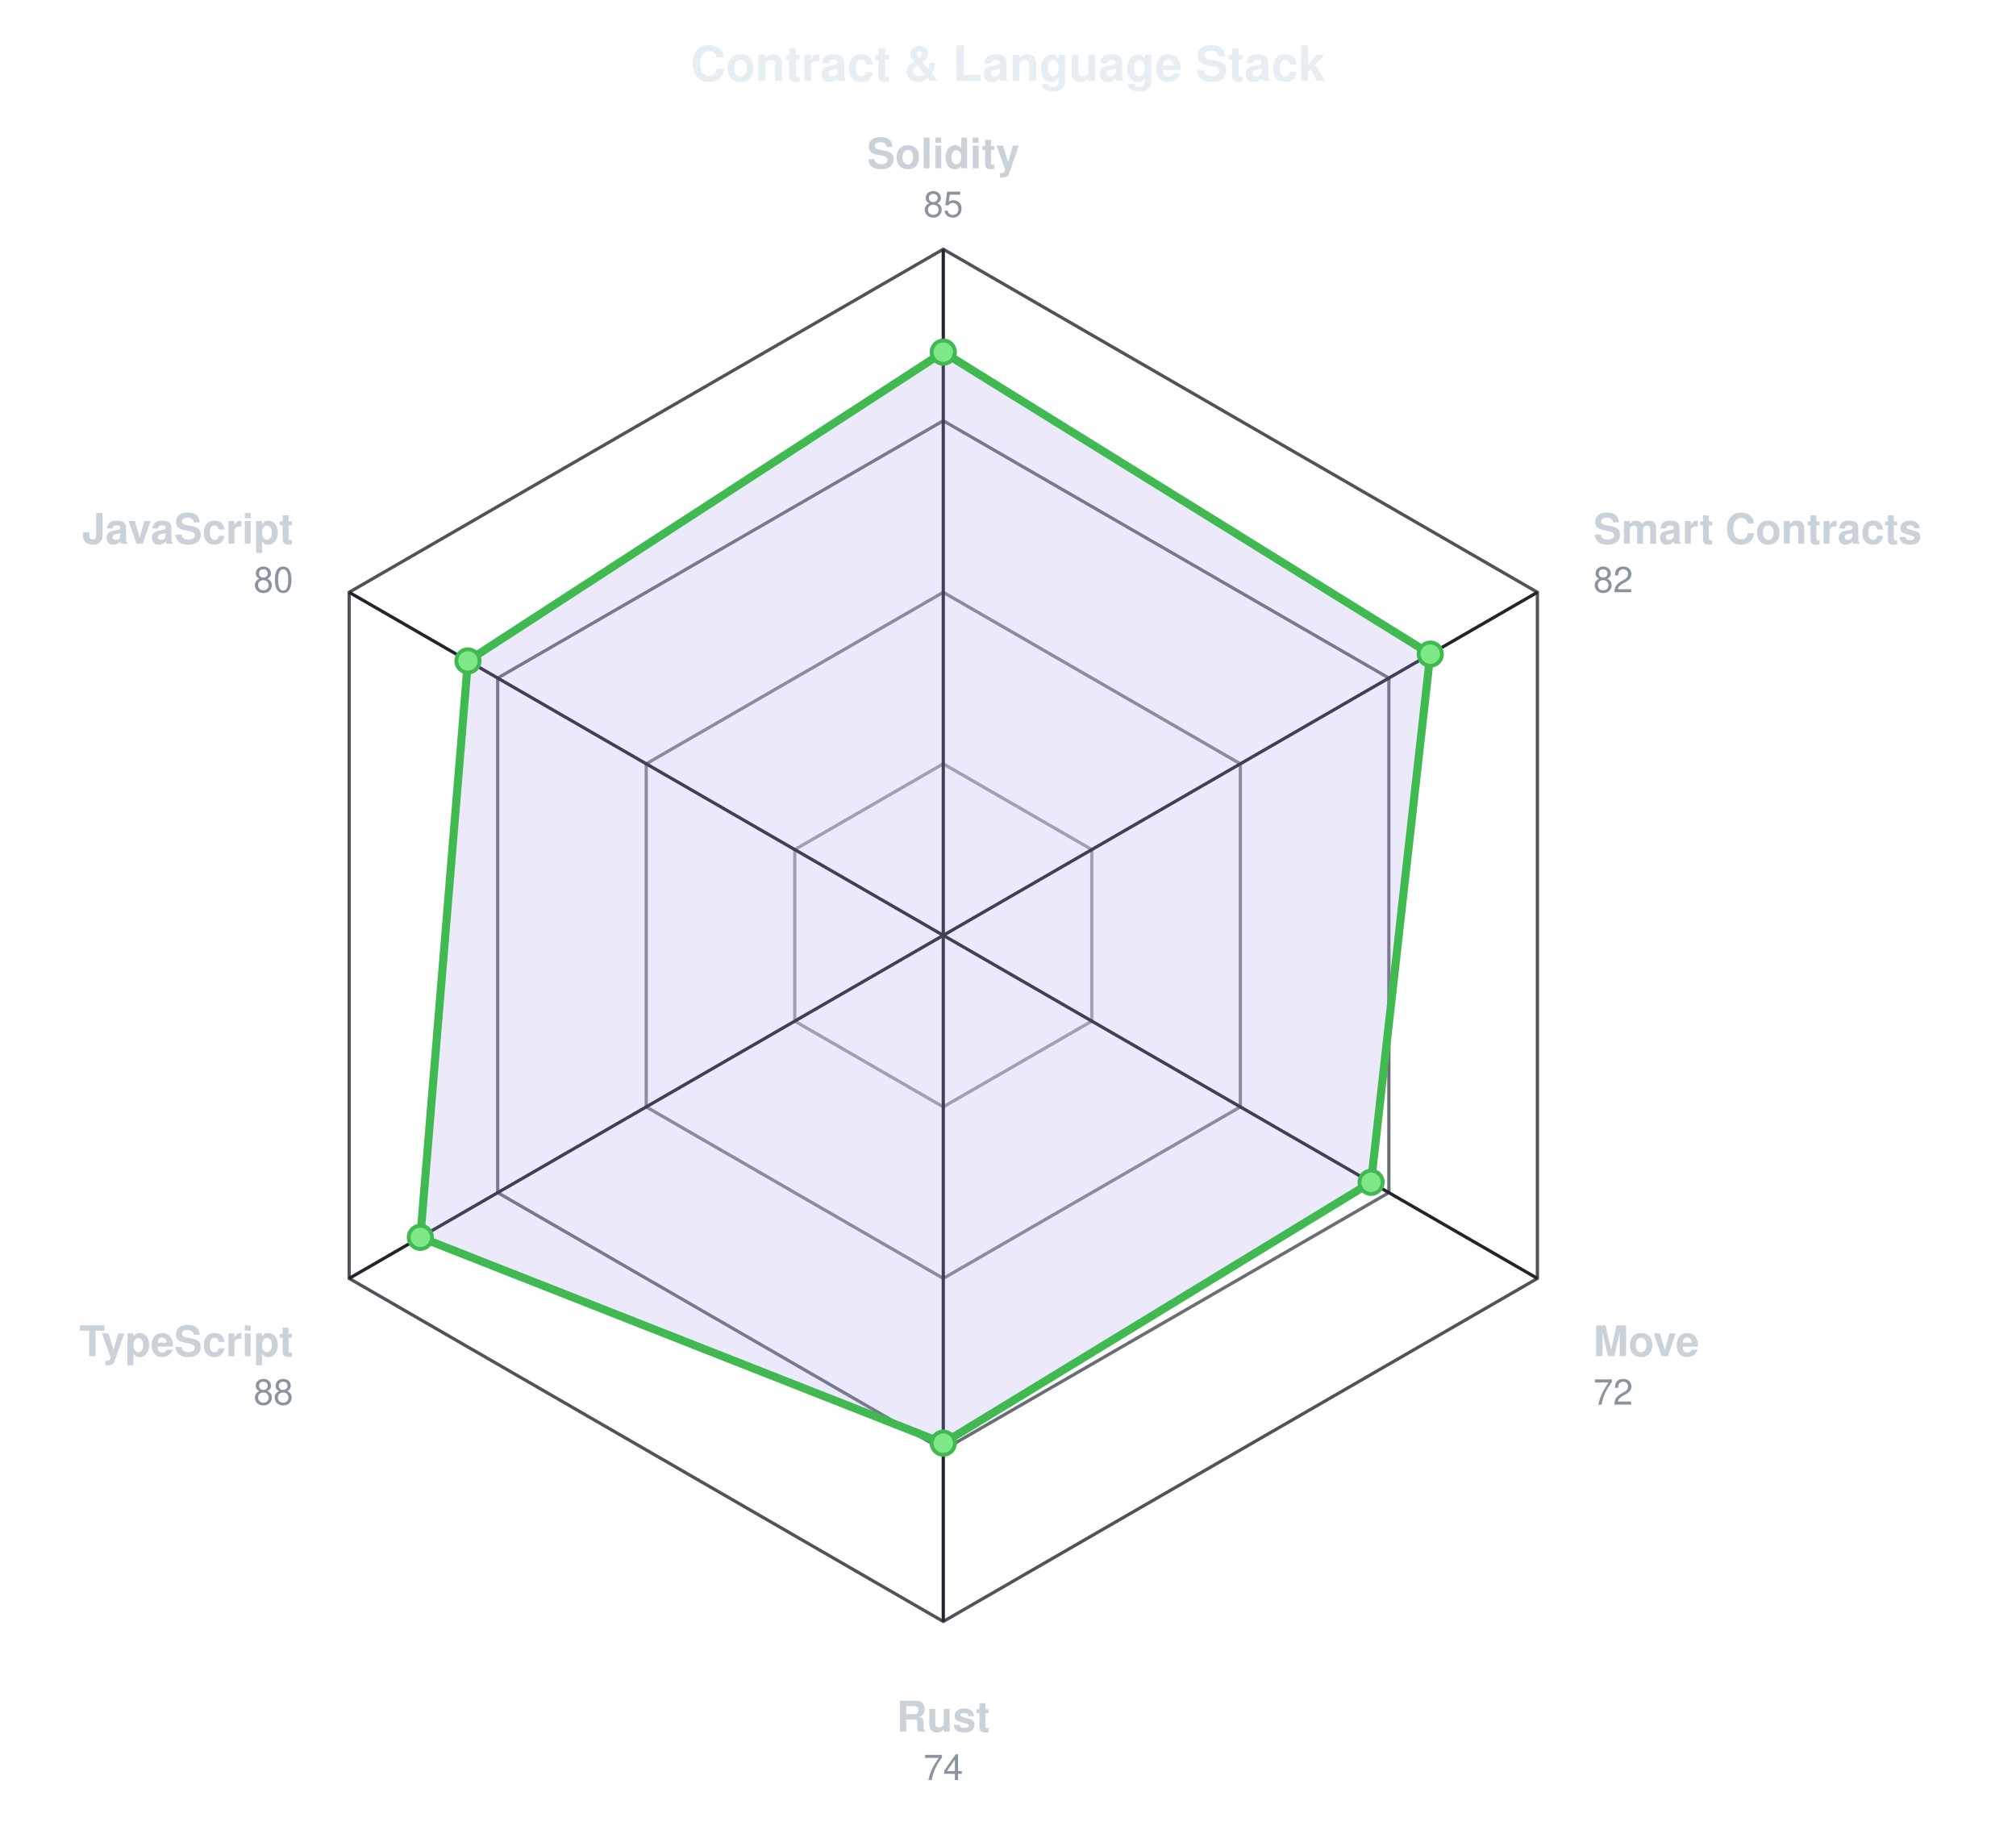
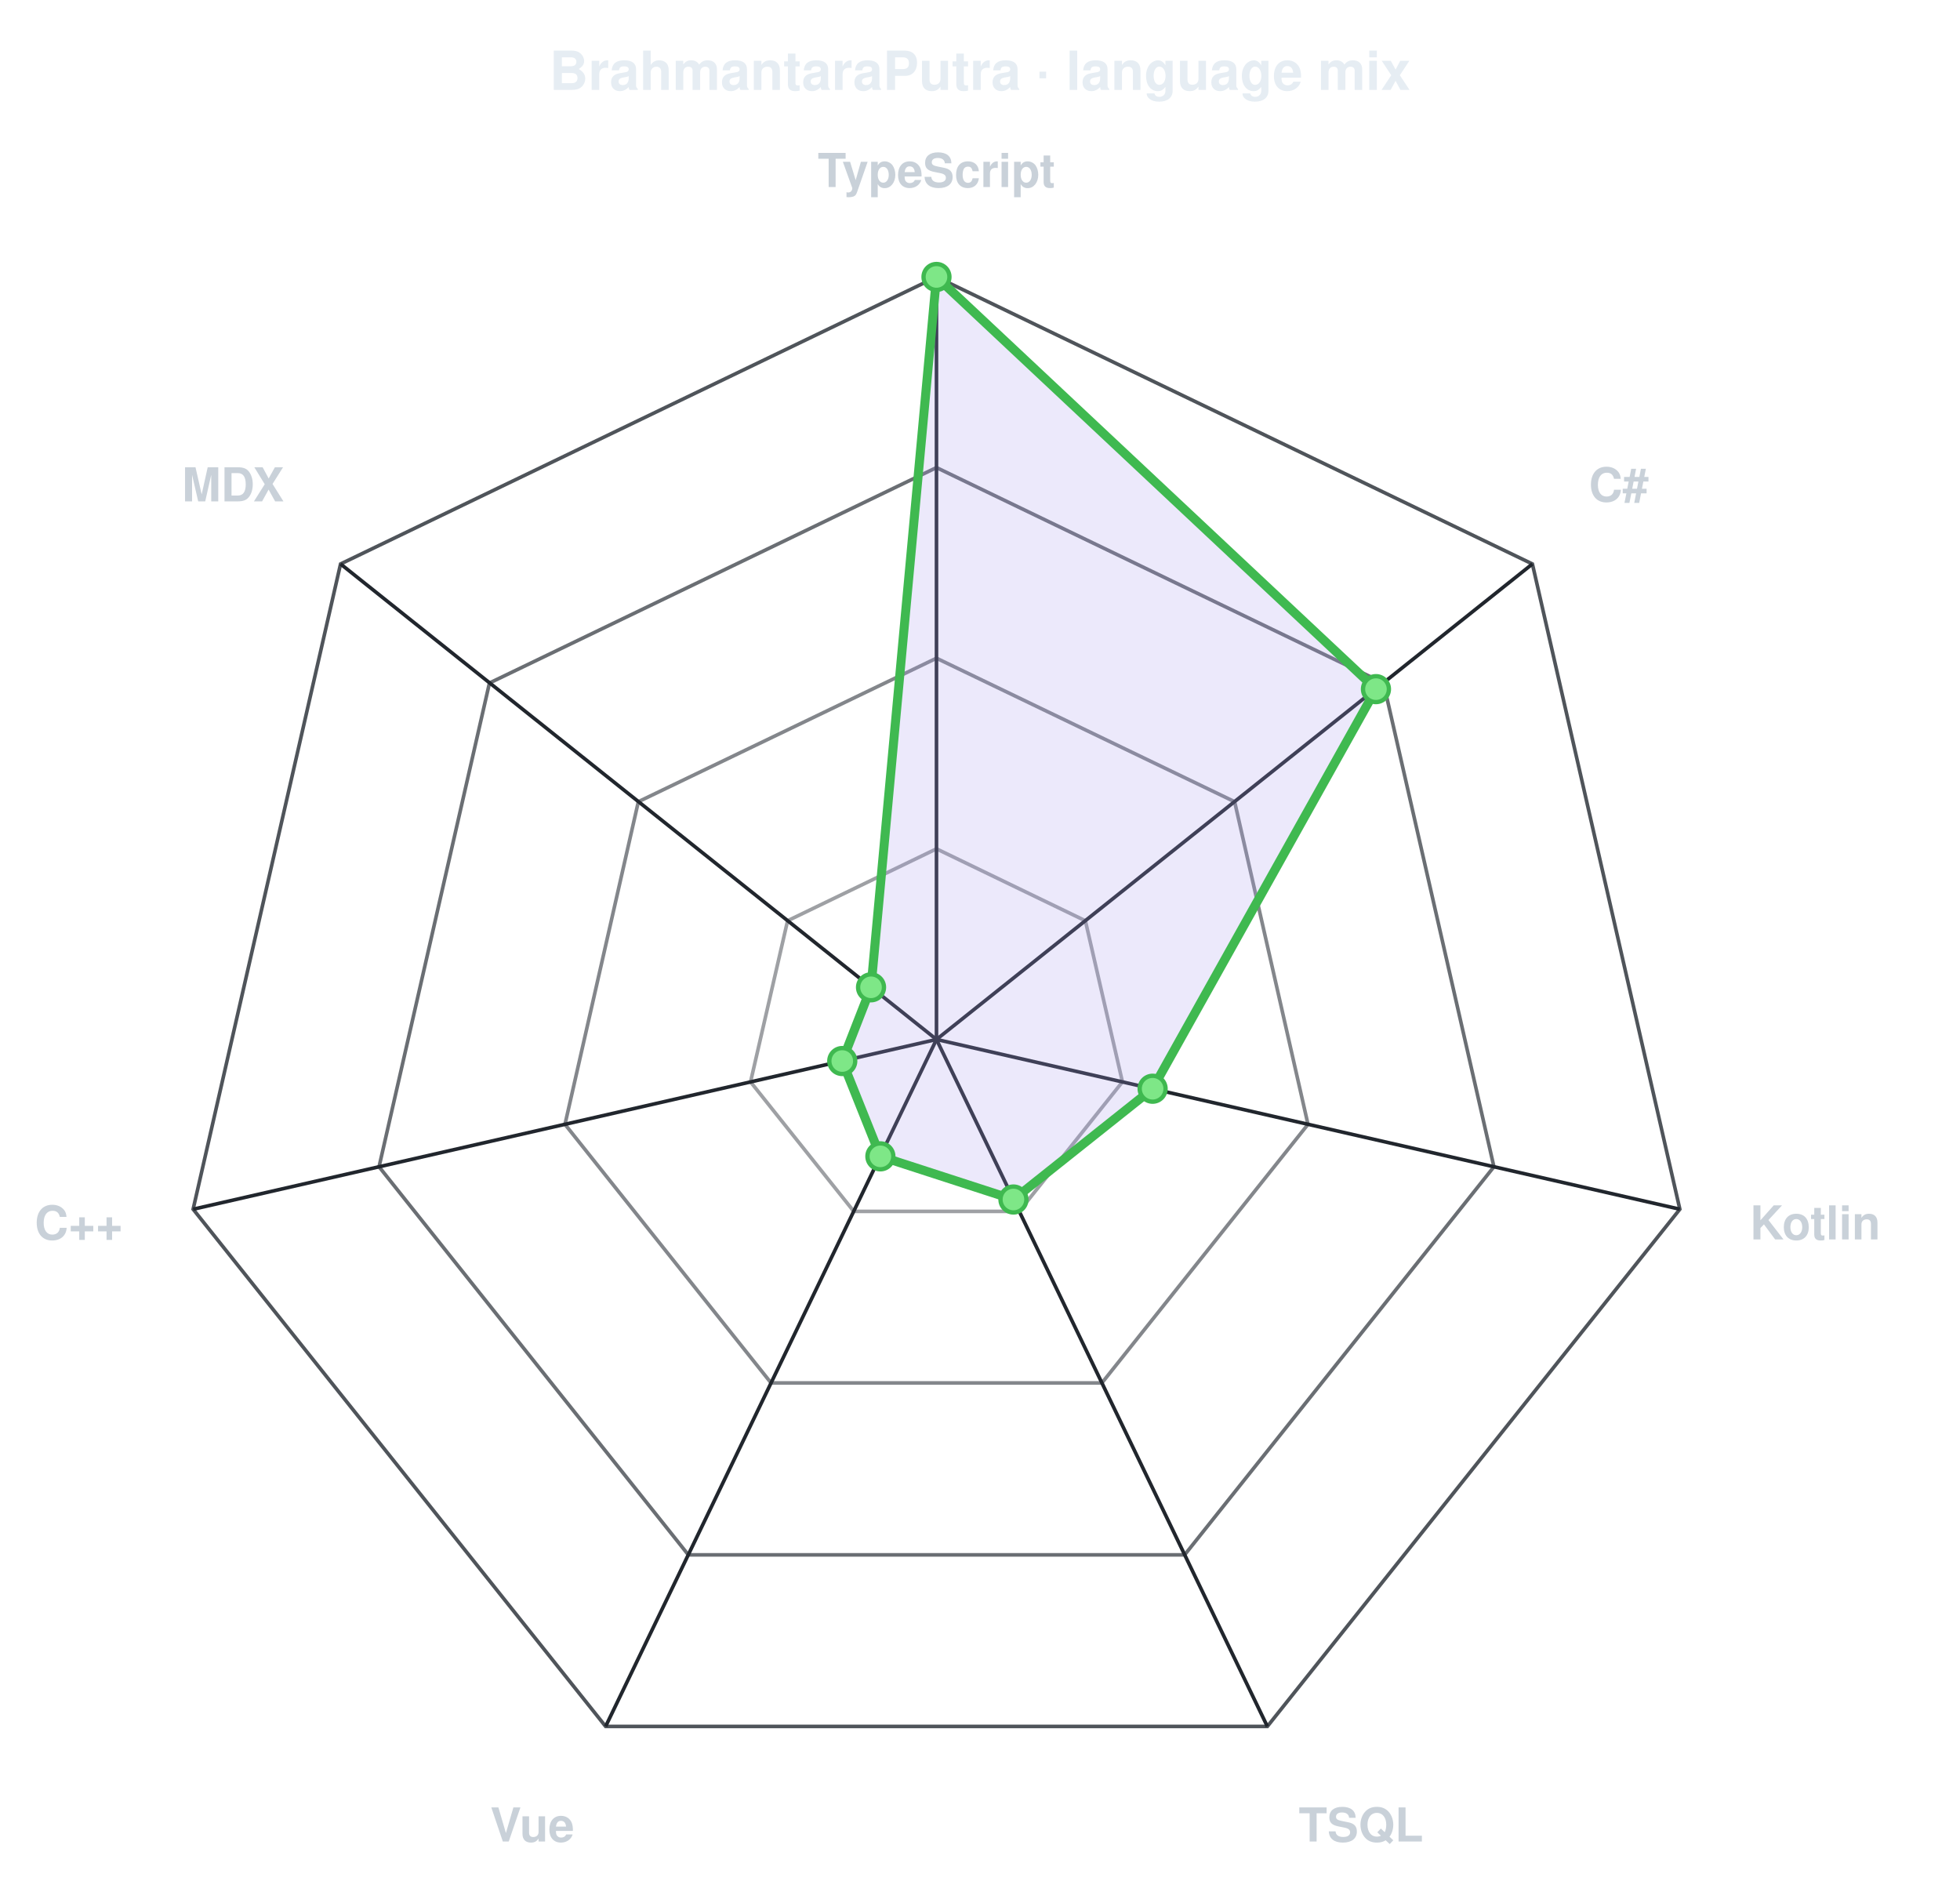
- <svg xmlns="http://www.w3.org/2000/svg" viewBox="0 0 623 564" width="623" height="564" role="img" aria-label="Contract &amp; Language Stack" font-family="ui-sans-serif,-apple-system,Segoe UI,Helvetica,Arial,sans-serif">
-   <text x="311.5" y="25" text-anchor="middle" font-size="15" font-weight="700" fill="#e6edf3">Contract &amp; Language Stack</text>
-   <g transform="translate(291.5,289.0)">
-     <polygon points="0.0,-212.0 183.6,-106.0 183.6,106.0 0.0,212.0 -183.6,106.0 -183.6,-106.0" fill="none" stroke="#30363d" stroke-width="1" opacity="0.85" />
-     <polygon points="0.0,-159.0 137.7,-79.5 137.7,79.5 0.0,159.0 -137.7,79.5 -137.7,-79.5" fill="none" stroke="#30363d" stroke-width="1" opacity="0.72" />
-     <polygon points="0.0,-106.0 91.8,-53.0 91.8,53.0 0.0,106.0 -91.8,53.0 -91.8,-53.0" fill="none" stroke="#30363d" stroke-width="1" opacity="0.60" />
-     <polygon points="0.0,-53.0 45.9,-26.5 45.9,26.5 0.0,53.0 -45.9,26.5 -45.9,-26.5" fill="none" stroke="#30363d" stroke-width="1" opacity="0.47" />
+ <svg xmlns="http://www.w3.org/2000/svg" viewBox="0 0 545 526" width="545" height="526" role="img" aria-label="BrahmantaraPutra · language mix" font-family="ui-sans-serif,-apple-system,Segoe UI,Helvetica,Arial,sans-serif">
+   <text x="272.5" y="25" text-anchor="middle" font-size="15" font-weight="700" fill="#e6edf3">BrahmantaraPutra · language mix</text>
+   <g transform="translate(260.4,289.0)">
+     <polygon points="0.0,-212.0 165.7,-132.2 206.7,47.2 92.0,191.0 -92.0,191.0 -206.7,47.2 -165.7,-132.2" fill="none" stroke="#30363d" stroke-width="1" opacity="0.85" />
+     <polygon points="0.0,-159.0 124.3,-99.1 155.0,35.4 69.0,143.3 -69.0,143.3 -155.0,35.4 -124.3,-99.1" fill="none" stroke="#30363d" stroke-width="1" opacity="0.72" />
+     <polygon points="0.0,-106.0 82.9,-66.1 103.3,23.6 46.0,95.5 -46.0,95.5 -103.3,23.6 -82.9,-66.1" fill="none" stroke="#30363d" stroke-width="1" opacity="0.60" />
+     <polygon points="0.0,-53.0 41.4,-33.0 51.7,11.8 23.0,47.8 -23.0,47.8 -51.7,11.8 -41.4,-33.0" fill="none" stroke="#30363d" stroke-width="1" opacity="0.47" />
    <line x1="0" y1="0" x2="0.0" y2="-212.0" stroke="#21262d" stroke-width="1" />
-     <line x1="0" y1="0" x2="183.6" y2="-106.0" stroke="#21262d" stroke-width="1" />
-     <line x1="0" y1="0" x2="183.6" y2="106.0" stroke="#21262d" stroke-width="1" />
-     <line x1="0" y1="0" x2="0.0" y2="212.0" stroke="#21262d" stroke-width="1" />
-     <line x1="0" y1="0" x2="-183.6" y2="106.0" stroke="#21262d" stroke-width="1" />
-     <line x1="0" y1="0" x2="-183.6" y2="-106.0" stroke="#21262d" stroke-width="1" />
+     <line x1="0" y1="0" x2="165.7" y2="-132.2" stroke="#21262d" stroke-width="1" />
+     <line x1="0" y1="0" x2="206.7" y2="47.2" stroke="#21262d" stroke-width="1" />
+     <line x1="0" y1="0" x2="92.0" y2="191.0" stroke="#21262d" stroke-width="1" />
+     <line x1="0" y1="0" x2="-92.0" y2="191.0" stroke="#21262d" stroke-width="1" />
+     <line x1="0" y1="0" x2="-206.7" y2="47.2" stroke="#21262d" stroke-width="1" />
+     <line x1="0" y1="0" x2="-165.7" y2="-132.2" stroke="#21262d" stroke-width="1" />
    <g>
      <animateTransform attributeName="transform" type="scale" values="0.04;1" dur="1.1s" calcMode="spline" keyTimes="0;1" keySplines="0.22 1 0.36 1" fill="freeze" />
-       <polygon points="0.0,-180.2 150.5,-86.9 132.2,76.3 0.0,156.9 -161.6,93.3 -146.9,-84.8" fill="#aa9bef" fill-opacity="0.22" stroke="#3fb950" stroke-width="2.5" stroke-linejoin="round" />
-       <circle cx="0.0" cy="-180.2" r="3.6" fill="#7ee787" stroke="#3fb950" stroke-width="1.2" />
-       <circle cx="150.5" cy="-86.9" r="3.6" fill="#7ee787" stroke="#3fb950" stroke-width="1.2" />
-       <circle cx="132.2" cy="76.3" r="3.6" fill="#7ee787" stroke="#3fb950" stroke-width="1.2" />
-       <circle cx="0.0" cy="156.9" r="3.6" fill="#7ee787" stroke="#3fb950" stroke-width="1.2" />
-       <circle cx="-161.6" cy="93.3" r="3.6" fill="#7ee787" stroke="#3fb950" stroke-width="1.2" />
-       <circle cx="-146.9" cy="-84.8" r="3.6" fill="#7ee787" stroke="#3fb950" stroke-width="1.2" />
+       <polygon points="0.0,-212.0 122.2,-97.4 60.1,13.7 21.4,44.5 -15.6,32.5 -26.2,6.0 -18.2,-14.5" fill="#aa9bef" fill-opacity="0.22" stroke="#3fb950" stroke-width="2.5" stroke-linejoin="round" />
+       <circle cx="0.0" cy="-212.0" r="3.6" fill="#7ee787" stroke="#3fb950" stroke-width="1.2" />
+       <circle cx="122.2" cy="-97.4" r="3.6" fill="#7ee787" stroke="#3fb950" stroke-width="1.2" />
+       <circle cx="60.1" cy="13.7" r="3.6" fill="#7ee787" stroke="#3fb950" stroke-width="1.2" />
+       <circle cx="21.4" cy="44.5" r="3.6" fill="#7ee787" stroke="#3fb950" stroke-width="1.2" />
+       <circle cx="-15.6" cy="32.5" r="3.6" fill="#7ee787" stroke="#3fb950" stroke-width="1.2" />
+       <circle cx="-26.2" cy="6.0" r="3.6" fill="#7ee787" stroke="#3fb950" stroke-width="1.2" />
+       <circle cx="-18.2" cy="-14.5" r="3.6" fill="#7ee787" stroke="#3fb950" stroke-width="1.2" />
    </g>
-     <text x="0.0" y="-237.0" text-anchor="middle" font-size="13" font-weight="600" fill="#c9d1d9">Solidity</text>
-     <text x="0.0" y="-222.0" text-anchor="middle" font-size="11" fill="#8b949e">85</text>
-     <text x="200.9" y="-121.0" text-anchor="start" font-size="13" font-weight="600" fill="#c9d1d9">Smart Contracts</text>
-     <text x="200.9" y="-106.0" text-anchor="start" font-size="11" fill="#8b949e">82</text>
-     <text x="200.9" y="130.0" text-anchor="start" font-size="13" font-weight="600" fill="#c9d1d9">Move</text>
-     <text x="200.9" y="145.0" text-anchor="start" font-size="11" fill="#8b949e">72</text>
-     <text x="0.0" y="246.0" text-anchor="middle" font-size="13" font-weight="600" fill="#c9d1d9">Rust</text>
-     <text x="0.0" y="261.0" text-anchor="middle" font-size="11" fill="#8b949e">74</text>
-     <text x="-200.9" y="130.0" text-anchor="end" font-size="13" font-weight="600" fill="#c9d1d9">TypeScript</text>
-     <text x="-200.9" y="145.0" text-anchor="end" font-size="11" fill="#8b949e">88</text>
-     <text x="-200.9" y="-121.0" text-anchor="end" font-size="13" font-weight="600" fill="#c9d1d9">JavaScript</text>
-     <text x="-200.9" y="-106.0" text-anchor="end" font-size="11" fill="#8b949e">80</text>
+     <text x="0.0" y="-237.0" text-anchor="middle" font-size="13" font-weight="600" fill="#c9d1d9">TypeScript</text>
+     <text x="181.4" y="-149.6" text-anchor="start" font-size="13" font-weight="600" fill="#c9d1d9">C#</text>
+     <text x="226.2" y="55.6" text-anchor="start" font-size="13" font-weight="600" fill="#c9d1d9">Kotlin</text>
+     <text x="100.7" y="223.0" text-anchor="start" font-size="13" font-weight="600" fill="#c9d1d9">TSQL</text>
+     <text x="-100.7" y="223.0" text-anchor="end" font-size="13" font-weight="600" fill="#c9d1d9">Vue</text>
+     <text x="-226.2" y="55.6" text-anchor="end" font-size="13" font-weight="600" fill="#c9d1d9">C++</text>
+     <text x="-181.4" y="-149.6" text-anchor="end" font-size="13" font-weight="600" fill="#c9d1d9">MDX</text>
  </g>
</svg>
